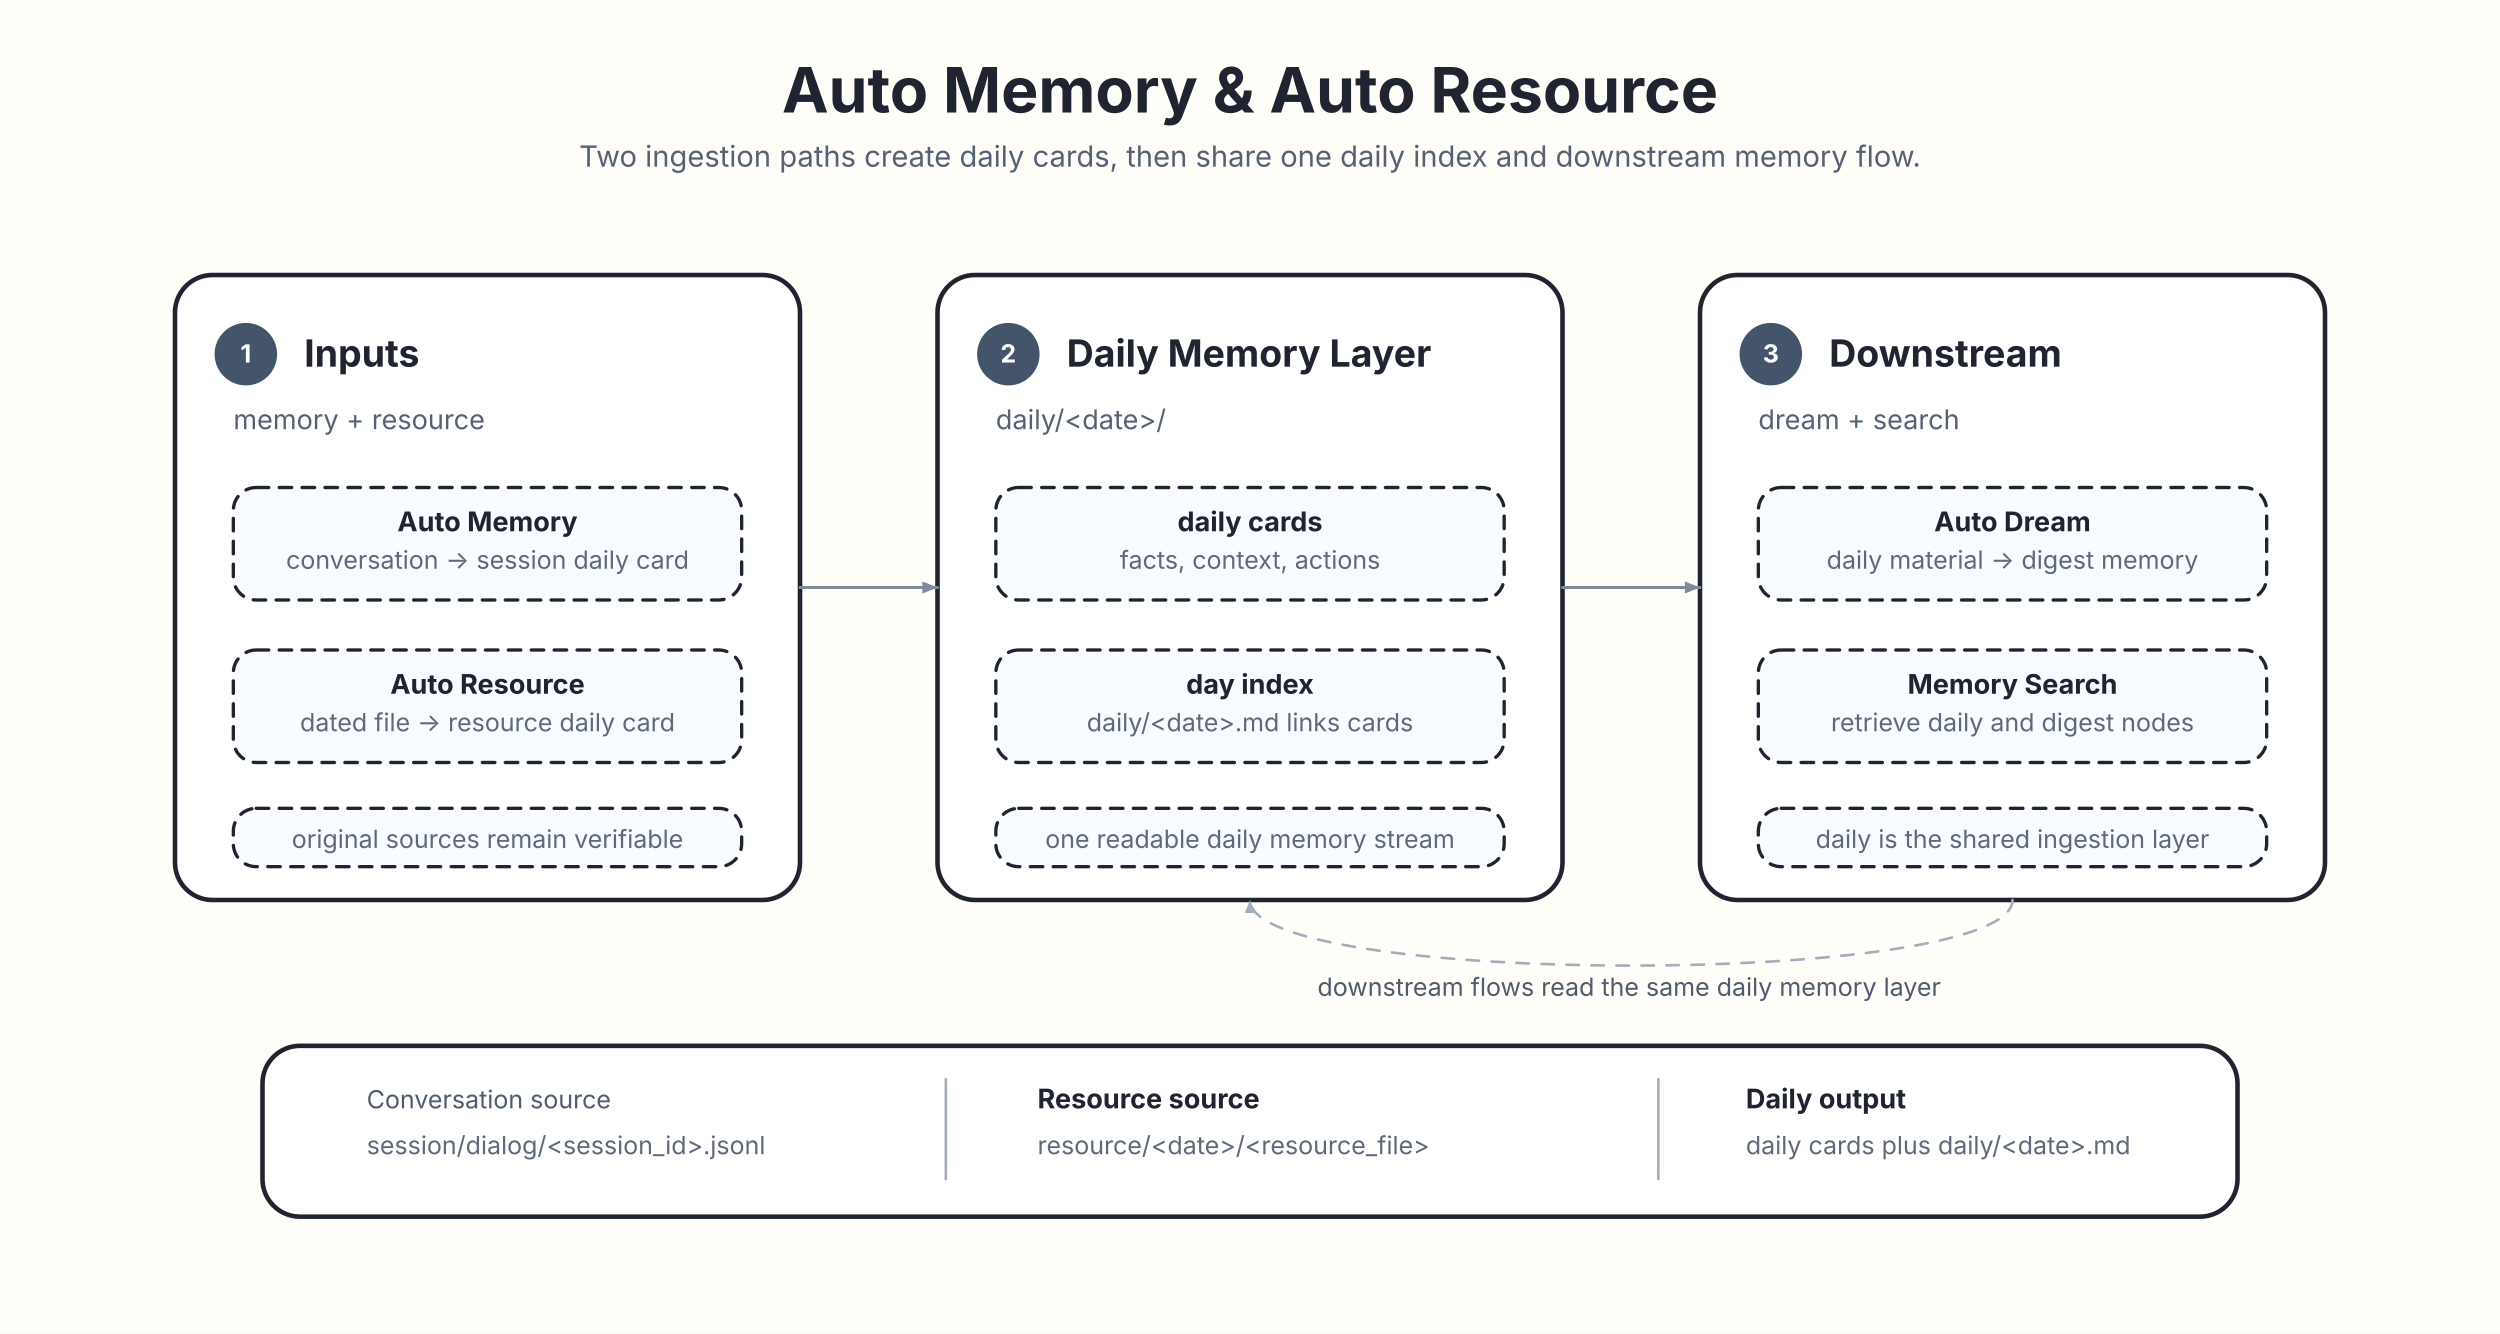
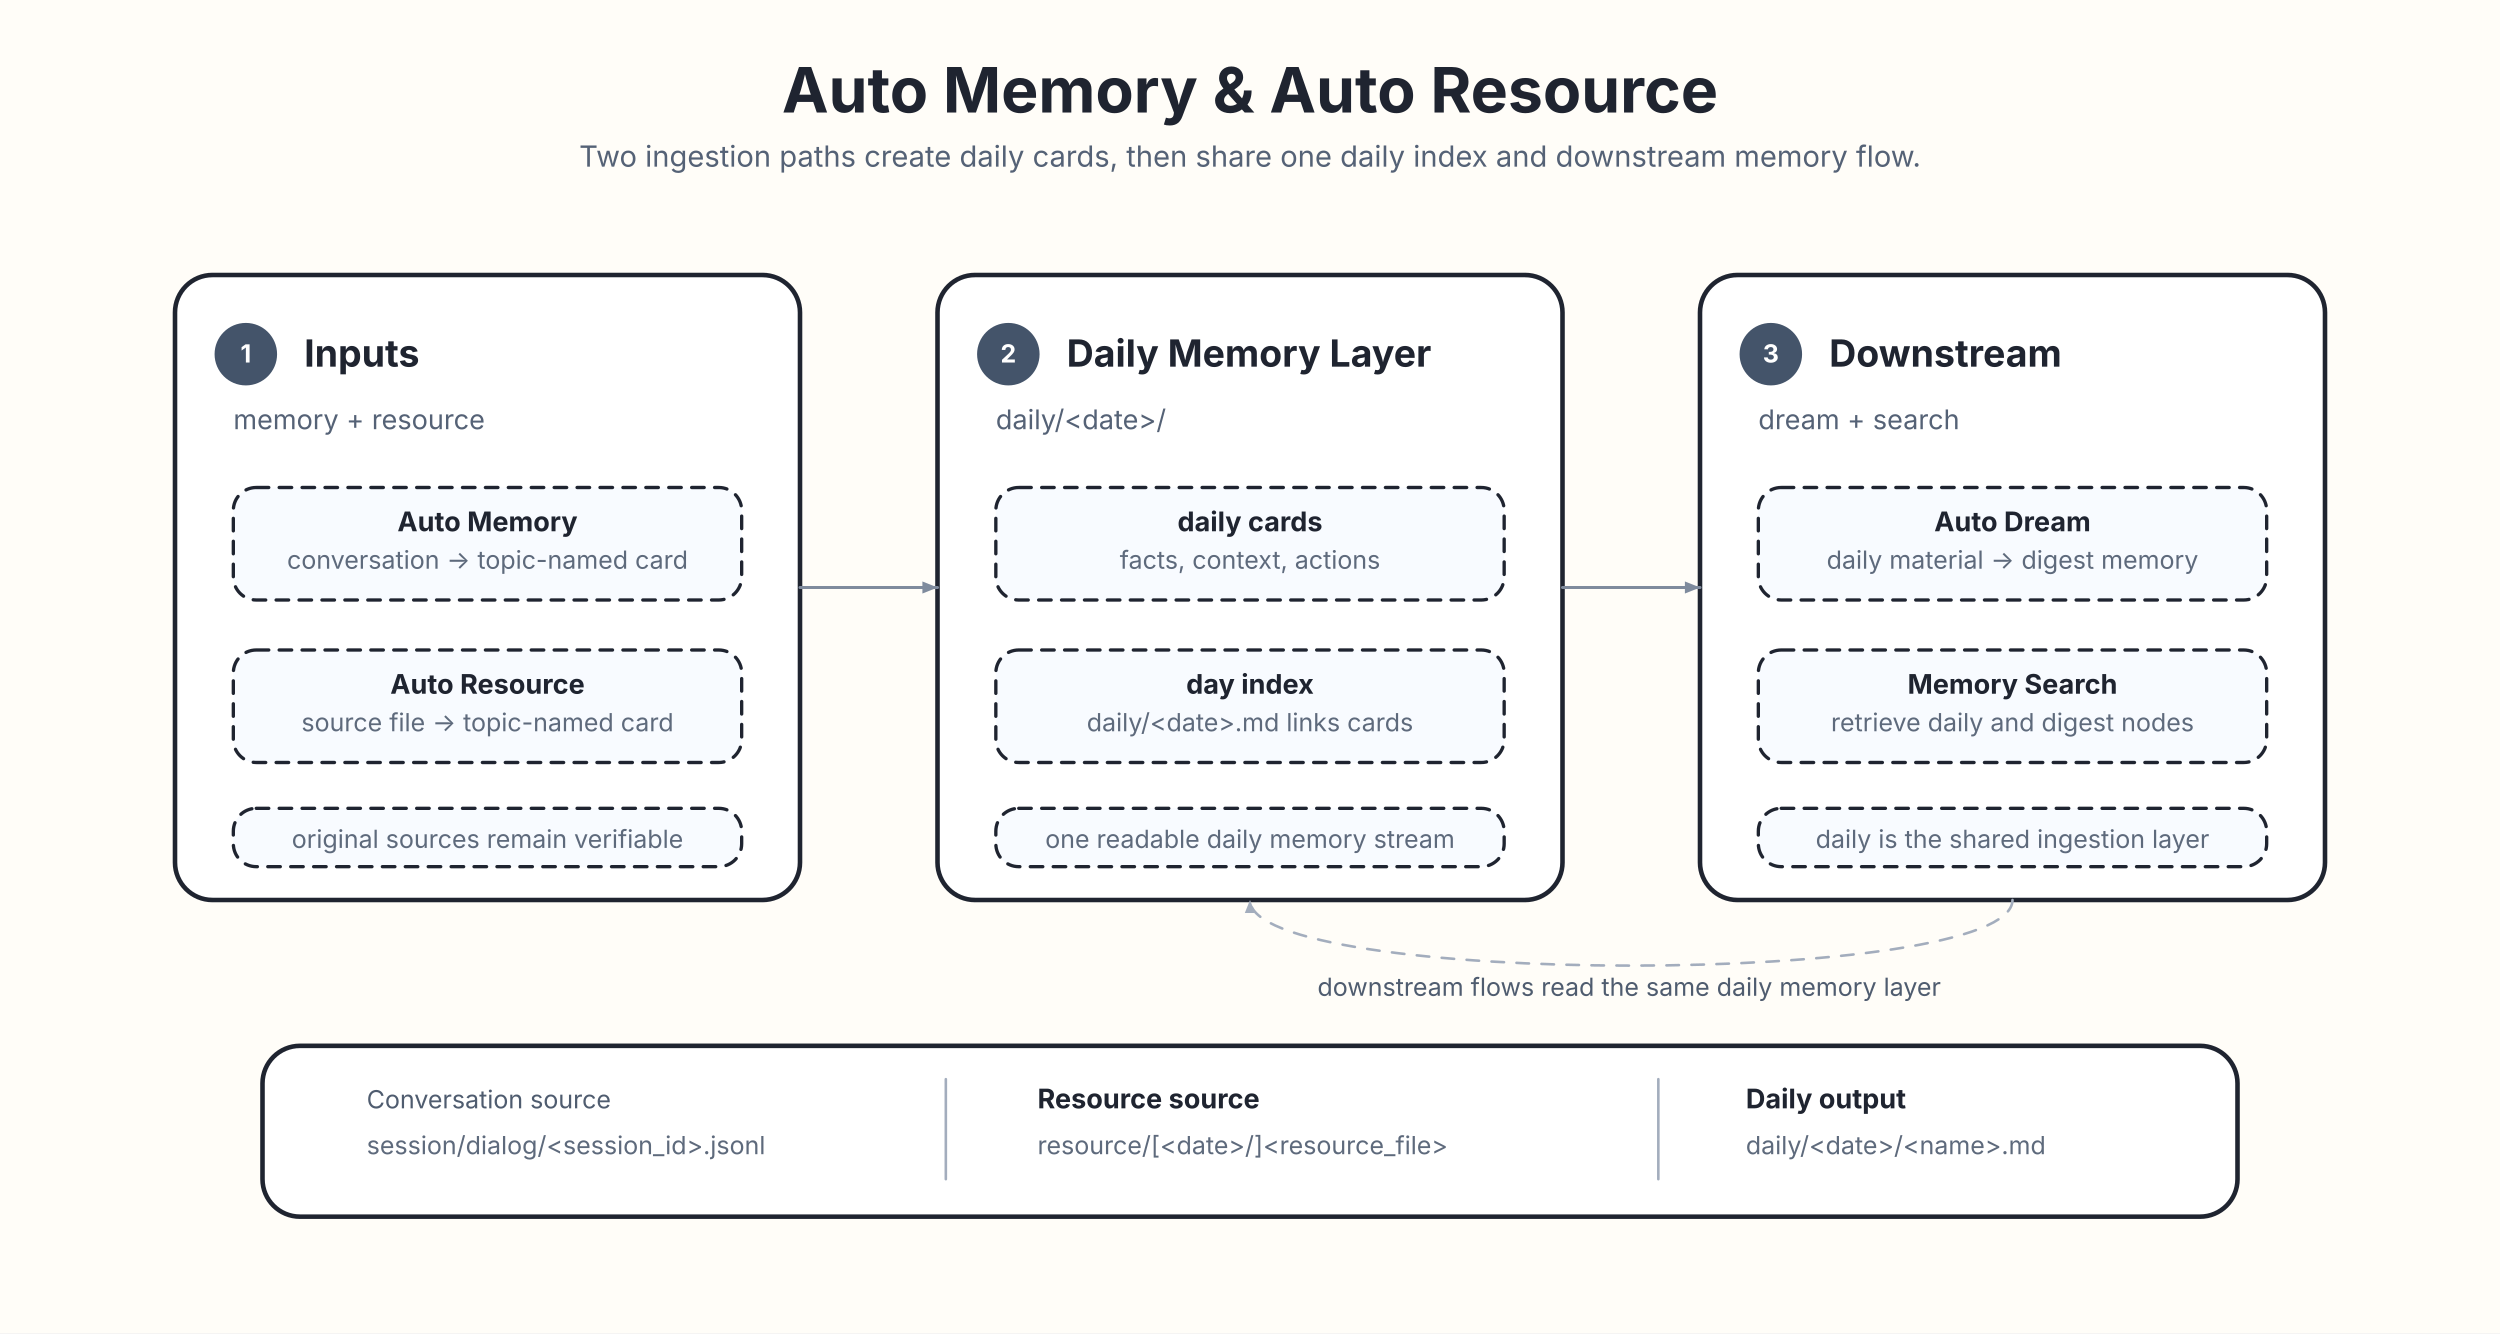
<svg xmlns="http://www.w3.org/2000/svg" width="1200" height="640" viewBox="0 0 1200 640" role="img" aria-labelledby="title desc">
  <defs>
-     <style>
-       .bg { fill: #fffdf8; }
-       .title { font: 700 30px "Comic Sans MS", "Bradley Hand", -apple-system, BlinkMacSystemFont, "Segoe UI", sans-serif; fill: #1f2430; }
-       .subtitle { font: 14px "Comic Sans MS", "Bradley Hand", -apple-system, BlinkMacSystemFont, "Segoe UI", sans-serif; fill: #556276; }
-       .step-num { font: 700 12px "Comic Sans MS", "Bradley Hand", -apple-system, BlinkMacSystemFont, "Segoe UI", sans-serif; fill: #ffffff; }
-       .step-title { font: 700 18px "Comic Sans MS", "Bradley Hand", -apple-system, BlinkMacSystemFont, "Segoe UI", sans-serif; fill: #1f2430; }
-       .step-subtitle { font: 13px "Comic Sans MS", "Bradley Hand", -apple-system, BlinkMacSystemFont, "Segoe UI", sans-serif; fill: #556276; }
-       .chip-title { font: 700 13px "Comic Sans MS", "Bradley Hand", -apple-system, BlinkMacSystemFont, "Segoe UI", sans-serif; fill: #1f2430; }
-       .chip-text { font: 12px "Comic Sans MS", "Bradley Hand", -apple-system, BlinkMacSystemFont, "Segoe UI", sans-serif; fill: #5e6a7c; }
-       .note { font: 12px "Comic Sans MS", "Bradley Hand", -apple-system, BlinkMacSystemFont, "Segoe UI", sans-serif; fill: #4f5c6f; }
-       .panel { fill: #ffffff; stroke: #1f2430; stroke-width: 2.2; rx: 18; ry: 18; stroke-linecap: round; stroke-linejoin: round; }
-       .chip { fill: #f8fbff; stroke: #1f2430; stroke-width: 1.6; rx: 11; ry: 11; stroke-linecap: round; stroke-linejoin: round; stroke-dasharray: 6 5; }
-       .badge { fill: #44546a; }
-       .arrow { stroke: #7f8b9d; stroke-width: 1.45; fill: none; stroke-linecap: round; stroke-linejoin: round; marker-end: url(#arrow); }
-       .soft-arrow { stroke: #a3adbd; stroke-width: 1.25; stroke-dasharray: 6 6; fill: none; stroke-linecap: round; stroke-linejoin: round; marker-end: url(#arrow-soft); }
-       .line { stroke: #a3adbd; stroke-width: 1.25; stroke-linecap: round; }
-     </style>
+     <style>.bg { fill: #fffdf8; } .title { font: 700 30px "Comic Sans MS", "Bradley Hand", -apple-system, BlinkMacSystemFont, "Segoe UI", sans-serif; fill: #1f2430; } .subtitle { font: 14px "Comic Sans MS", "Bradley Hand", -apple-system, BlinkMacSystemFont, "Segoe UI", sans-serif; fill: #556276; } .step-num { font: 700 12px "Comic Sans MS", "Bradley Hand", -apple-system, BlinkMacSystemFont, "Segoe UI", sans-serif; fill: #ffffff; } .step-title { font: 700 18px "Comic Sans MS", "Bradley Hand", -apple-system, BlinkMacSystemFont, "Segoe UI", sans-serif; fill: #1f2430; } .step-subtitle { font: 13px "Comic Sans MS", "Bradley Hand", -apple-system, BlinkMacSystemFont, "Segoe UI", sans-serif; fill: #556276; } .chip-title { font: 700 13px "Comic Sans MS", "Bradley Hand", -apple-system, BlinkMacSystemFont, "Segoe UI", sans-serif; fill: #1f2430; } .chip-text { font: 12px "Comic Sans MS", "Bradley Hand", -apple-system, BlinkMacSystemFont, "Segoe UI", sans-serif; fill: #5e6a7c; } .note { font: 12px "Comic Sans MS", "Bradley Hand", -apple-system, BlinkMacSystemFont, "Segoe UI", sans-serif; fill: #4f5c6f; } .panel { fill: #ffffff; stroke: #1f2430; stroke-width: 2.2; rx: 18; ry: 18; stroke-linecap: round; stroke-linejoin: round; } .chip { fill: #f8fbff; stroke: #1f2430; stroke-width: 1.6; rx: 11; ry: 11; stroke-linecap: round; stroke-linejoin: round; stroke-dasharray: 6 5; } .badge { fill: #44546a; } .arrow { stroke: #7f8b9d; stroke-width: 1.45; fill: none; stroke-linecap: round; stroke-linejoin: round; marker-end: url(#arrow); } .soft-arrow { stroke: #a3adbd; stroke-width: 1.25; stroke-dasharray: 6 6; fill: none; stroke-linecap: round; stroke-linejoin: round; marker-end: url(#arrow-soft); } .line { stroke: #a3adbd; stroke-width: 1.25; stroke-linecap: round; }</style>
    <marker id="arrow" markerWidth="6" markerHeight="6" refX="5" refY="2" orient="auto" markerUnits="strokeWidth">
      <path d="M0,0 L0,4 L5,2 z" fill="#7f8b9d" />
    </marker>
    <marker id="arrow-soft" markerWidth="6" markerHeight="6" refX="5" refY="2" orient="auto" markerUnits="strokeWidth">
      <path d="M0,0 L0,4 L5,2 z" fill="#a3adbd" />
    </marker>
  </defs>
  <rect class="bg" x="0" y="0" width="1200" height="640" />
  <text class="title" x="600" y="54" text-anchor="middle">Auto Memory &amp; Auto Resource</text>
  <text class="subtitle" x="600" y="80" text-anchor="middle">Two ingestion paths create daily cards, then share one daily index and downstream memory flow.</text>
  <rect class="panel" x="84" y="132" width="300" height="300" />
  <circle class="badge" cx="118" cy="170" r="15" />
  <text class="step-num" x="118" y="174" text-anchor="middle">1</text>
  <text class="step-title" x="146" y="176">Inputs</text>
  <text class="step-subtitle" x="112" y="206">memory + resource</text>
  <rect class="chip" x="112" y="234" width="244" height="54" />
  <text class="chip-title" x="234" y="255" text-anchor="middle">Auto Memory</text>
-   <text class="chip-text" x="234" y="273" text-anchor="middle">conversation -&gt; session daily card</text>
+   <text class="chip-text" x="234" y="273" text-anchor="middle">conversation -&gt; topic-named card</text>
  <rect class="chip" x="112" y="312" width="244" height="54" />
  <text class="chip-title" x="234" y="333" text-anchor="middle">Auto Resource</text>
-   <text class="chip-text" x="234" y="351" text-anchor="middle">dated file -&gt; resource daily card</text>
+   <text class="chip-text" x="234" y="351" text-anchor="middle">source file -&gt; topic-named card</text>
  <rect class="chip" x="112" y="388" width="244" height="28" />
  <text class="chip-text" x="234" y="407" text-anchor="middle">original sources remain verifiable</text>
  <rect class="panel" x="450" y="132" width="300" height="300" />
  <circle class="badge" cx="484" cy="170" r="15" />
  <text class="step-num" x="484" y="174" text-anchor="middle">2</text>
  <text class="step-title" x="512" y="176">Daily Memory Layer</text>
  <text class="step-subtitle" x="478" y="206">daily/&lt;date&gt;/</text>
  <rect class="chip" x="478" y="234" width="244" height="54" />
  <text class="chip-title" x="600" y="255" text-anchor="middle">daily cards</text>
  <text class="chip-text" x="600" y="273" text-anchor="middle">facts, context, actions</text>
  <rect class="chip" x="478" y="312" width="244" height="54" />
  <text class="chip-title" x="600" y="333" text-anchor="middle">day index</text>
  <text class="chip-text" x="600" y="351" text-anchor="middle">daily/&lt;date&gt;.md links cards</text>
  <rect class="chip" x="478" y="388" width="244" height="28" />
  <text class="chip-text" x="600" y="407" text-anchor="middle">one readable daily memory stream</text>
  <rect class="panel" x="816" y="132" width="300" height="300" />
  <circle class="badge" cx="850" cy="170" r="15" />
  <text class="step-num" x="850" y="174" text-anchor="middle">3</text>
  <text class="step-title" x="878" y="176">Downstream</text>
  <text class="step-subtitle" x="844" y="206">dream + search</text>
  <rect class="chip" x="844" y="234" width="244" height="54" />
  <text class="chip-title" x="966" y="255" text-anchor="middle">Auto Dream</text>
  <text class="chip-text" x="966" y="273" text-anchor="middle">daily material -&gt; digest memory</text>
  <rect class="chip" x="844" y="312" width="244" height="54" />
  <text class="chip-title" x="966" y="333" text-anchor="middle">Memory Search</text>
  <text class="chip-text" x="966" y="351" text-anchor="middle">retrieve daily and digest nodes</text>
  <rect class="chip" x="844" y="388" width="244" height="28" />
  <text class="chip-text" x="966" y="407" text-anchor="middle">daily is the shared ingestion layer</text>
  <path class="arrow" d="M384 282 H450" />
  <path class="arrow" d="M750 282 H816" />
  <rect class="panel" x="126" y="502" width="948" height="82" />
  <text class="note" x="176" y="532">Conversation source</text>
  <text class="chip-text" x="176" y="554">session/dialog/&lt;session_id&gt;.jsonl</text>
  <line class="line" x1="454" y1="518" x2="454" y2="566" />
  <text class="chip-title" x="498" y="532">Resource source</text>
-   <text class="chip-text" x="498" y="554">resource/&lt;date&gt;/&lt;resource_file&gt;</text>
+   <text class="chip-text" x="498" y="554">resource/[&lt;date&gt;/]&lt;resource_file&gt;</text>
  <line class="line" x1="796" y1="518" x2="796" y2="566" />
  <text class="chip-title" x="838" y="532">Daily output</text>
-   <text class="chip-text" x="838" y="554">daily cards plus daily/&lt;date&gt;.md</text>
+   <text class="chip-text" x="838" y="554">daily/&lt;date&gt;/&lt;name&gt;.md</text>
  <path class="soft-arrow" d="M966 432 C966 474 600 474 600 432" />
  <text class="note" x="782" y="478" text-anchor="middle">downstream flows read the same daily memory layer</text>
</svg>
